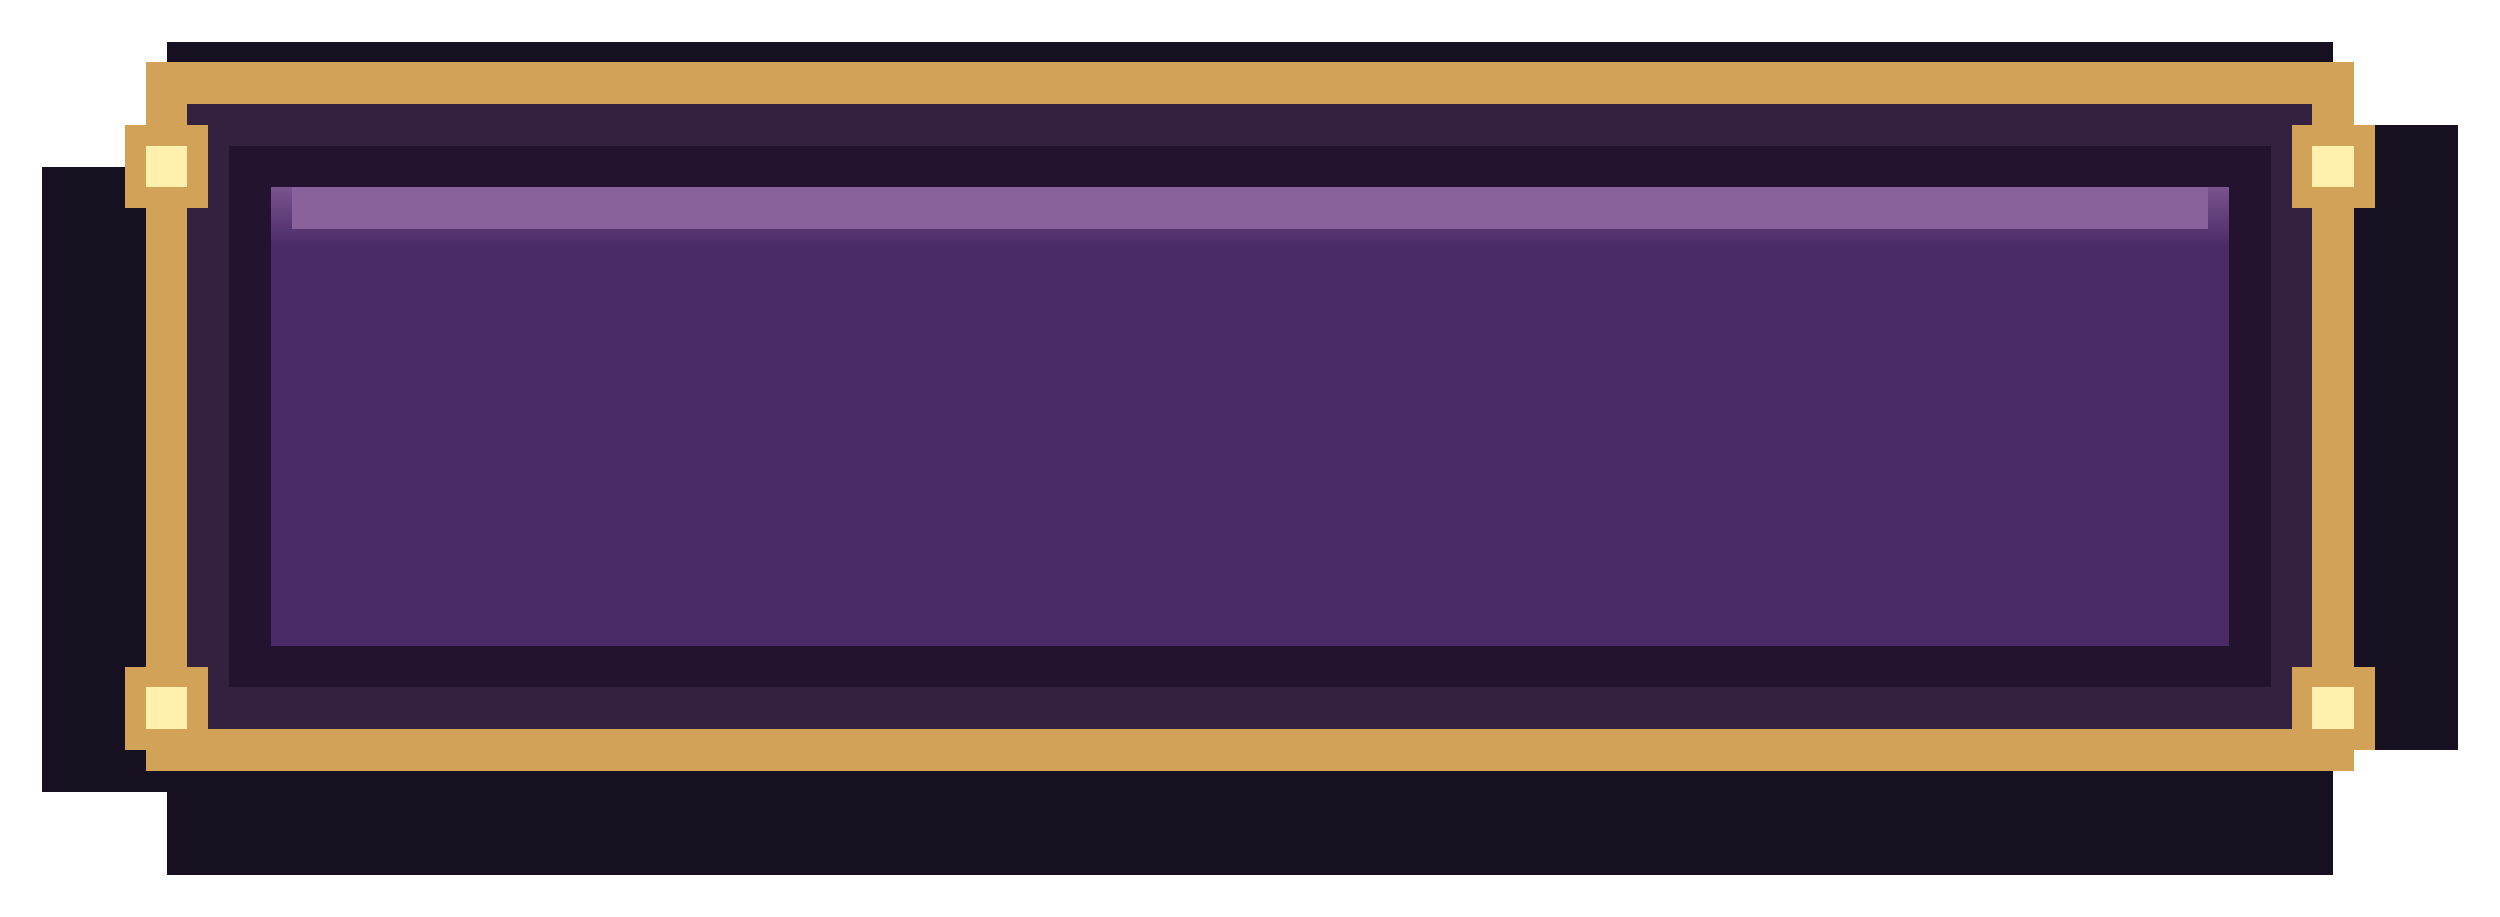
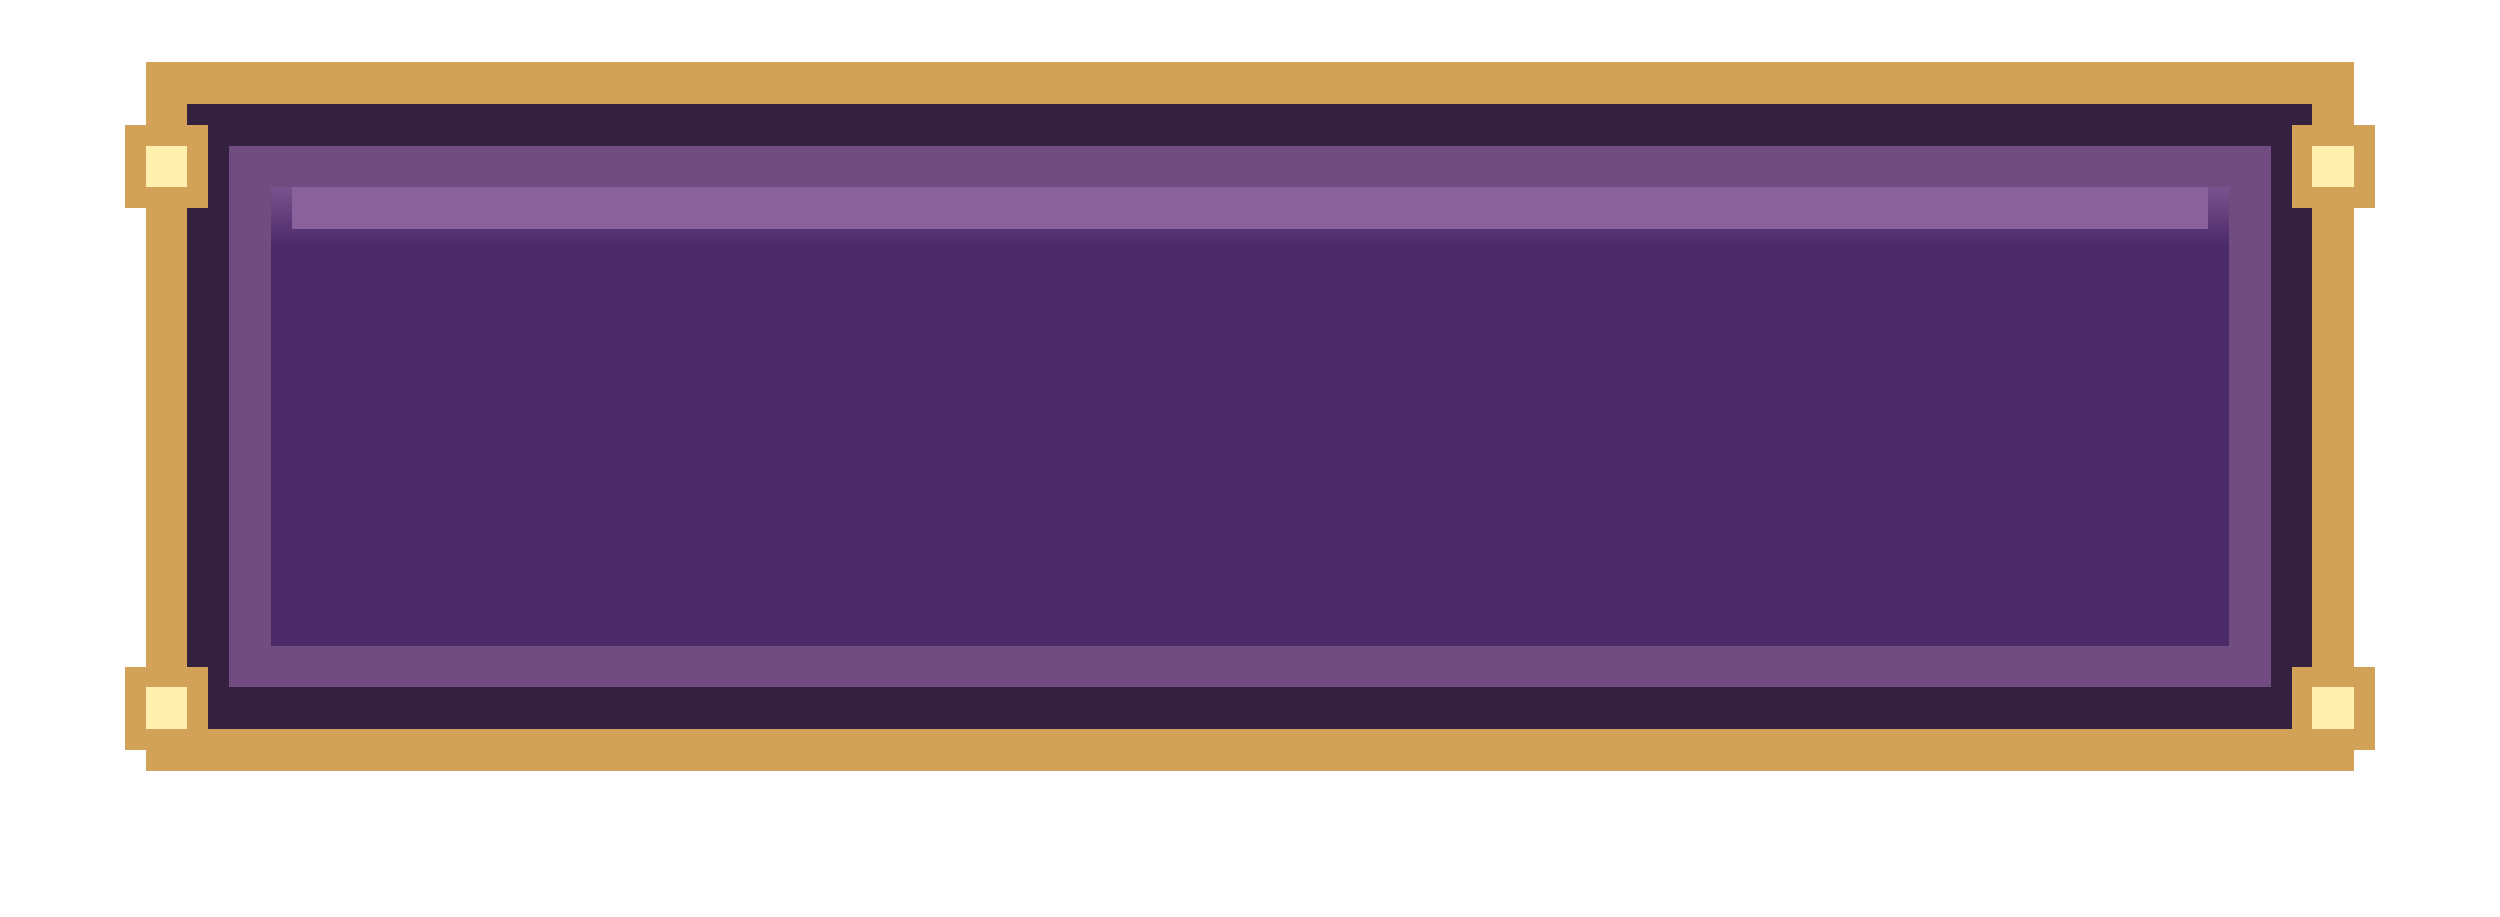
<svg xmlns="http://www.w3.org/2000/svg" width="120" height="44" viewBox="0 0 120 44">
  <defs>
    <linearGradient id="face" x2="0" y2="1">
      <stop stop-color="#89619b" />
      <stop offset=".16" stop-color="#4b2a68" />
      <stop offset="1" stop-color="#4b2a68" />
    </linearGradient>
  </defs>
  <g shape-rendering="crispEdges">
-     <path d="M8 2H112V6H118V36H112V42H8V38H2V8H8Z" fill="#171020" />
    <path d="M8 4H112V36H8Z" fill="#34203f" stroke="#d2a259" stroke-width="2" />
-     <path d="M12 8H108V32H12Z" fill="url(#face)" stroke="#23132f" stroke-width="2" />
+     <path d="M12 8H108V32H12Z" fill="url(#face)" stroke="#704c80" stroke-width="2" />
    <path d="M14 10H106" stroke="#89619b" stroke-width="2" />
    <rect x="6" y="6" width="4" height="4" fill="#d2a259" />
    <rect x="7" y="7" width="2" height="2" fill="#fff0ad" />
    <rect x="110" y="6" width="4" height="4" fill="#d2a259" />
    <rect x="111" y="7" width="2" height="2" fill="#fff0ad" />
    <rect x="6" y="32" width="4" height="4" fill="#d2a259" />
    <rect x="7" y="33" width="2" height="2" fill="#fff0ad" />
    <rect x="110" y="32" width="4" height="4" fill="#d2a259" />
    <rect x="111" y="33" width="2" height="2" fill="#fff0ad" />
  </g>
</svg>
